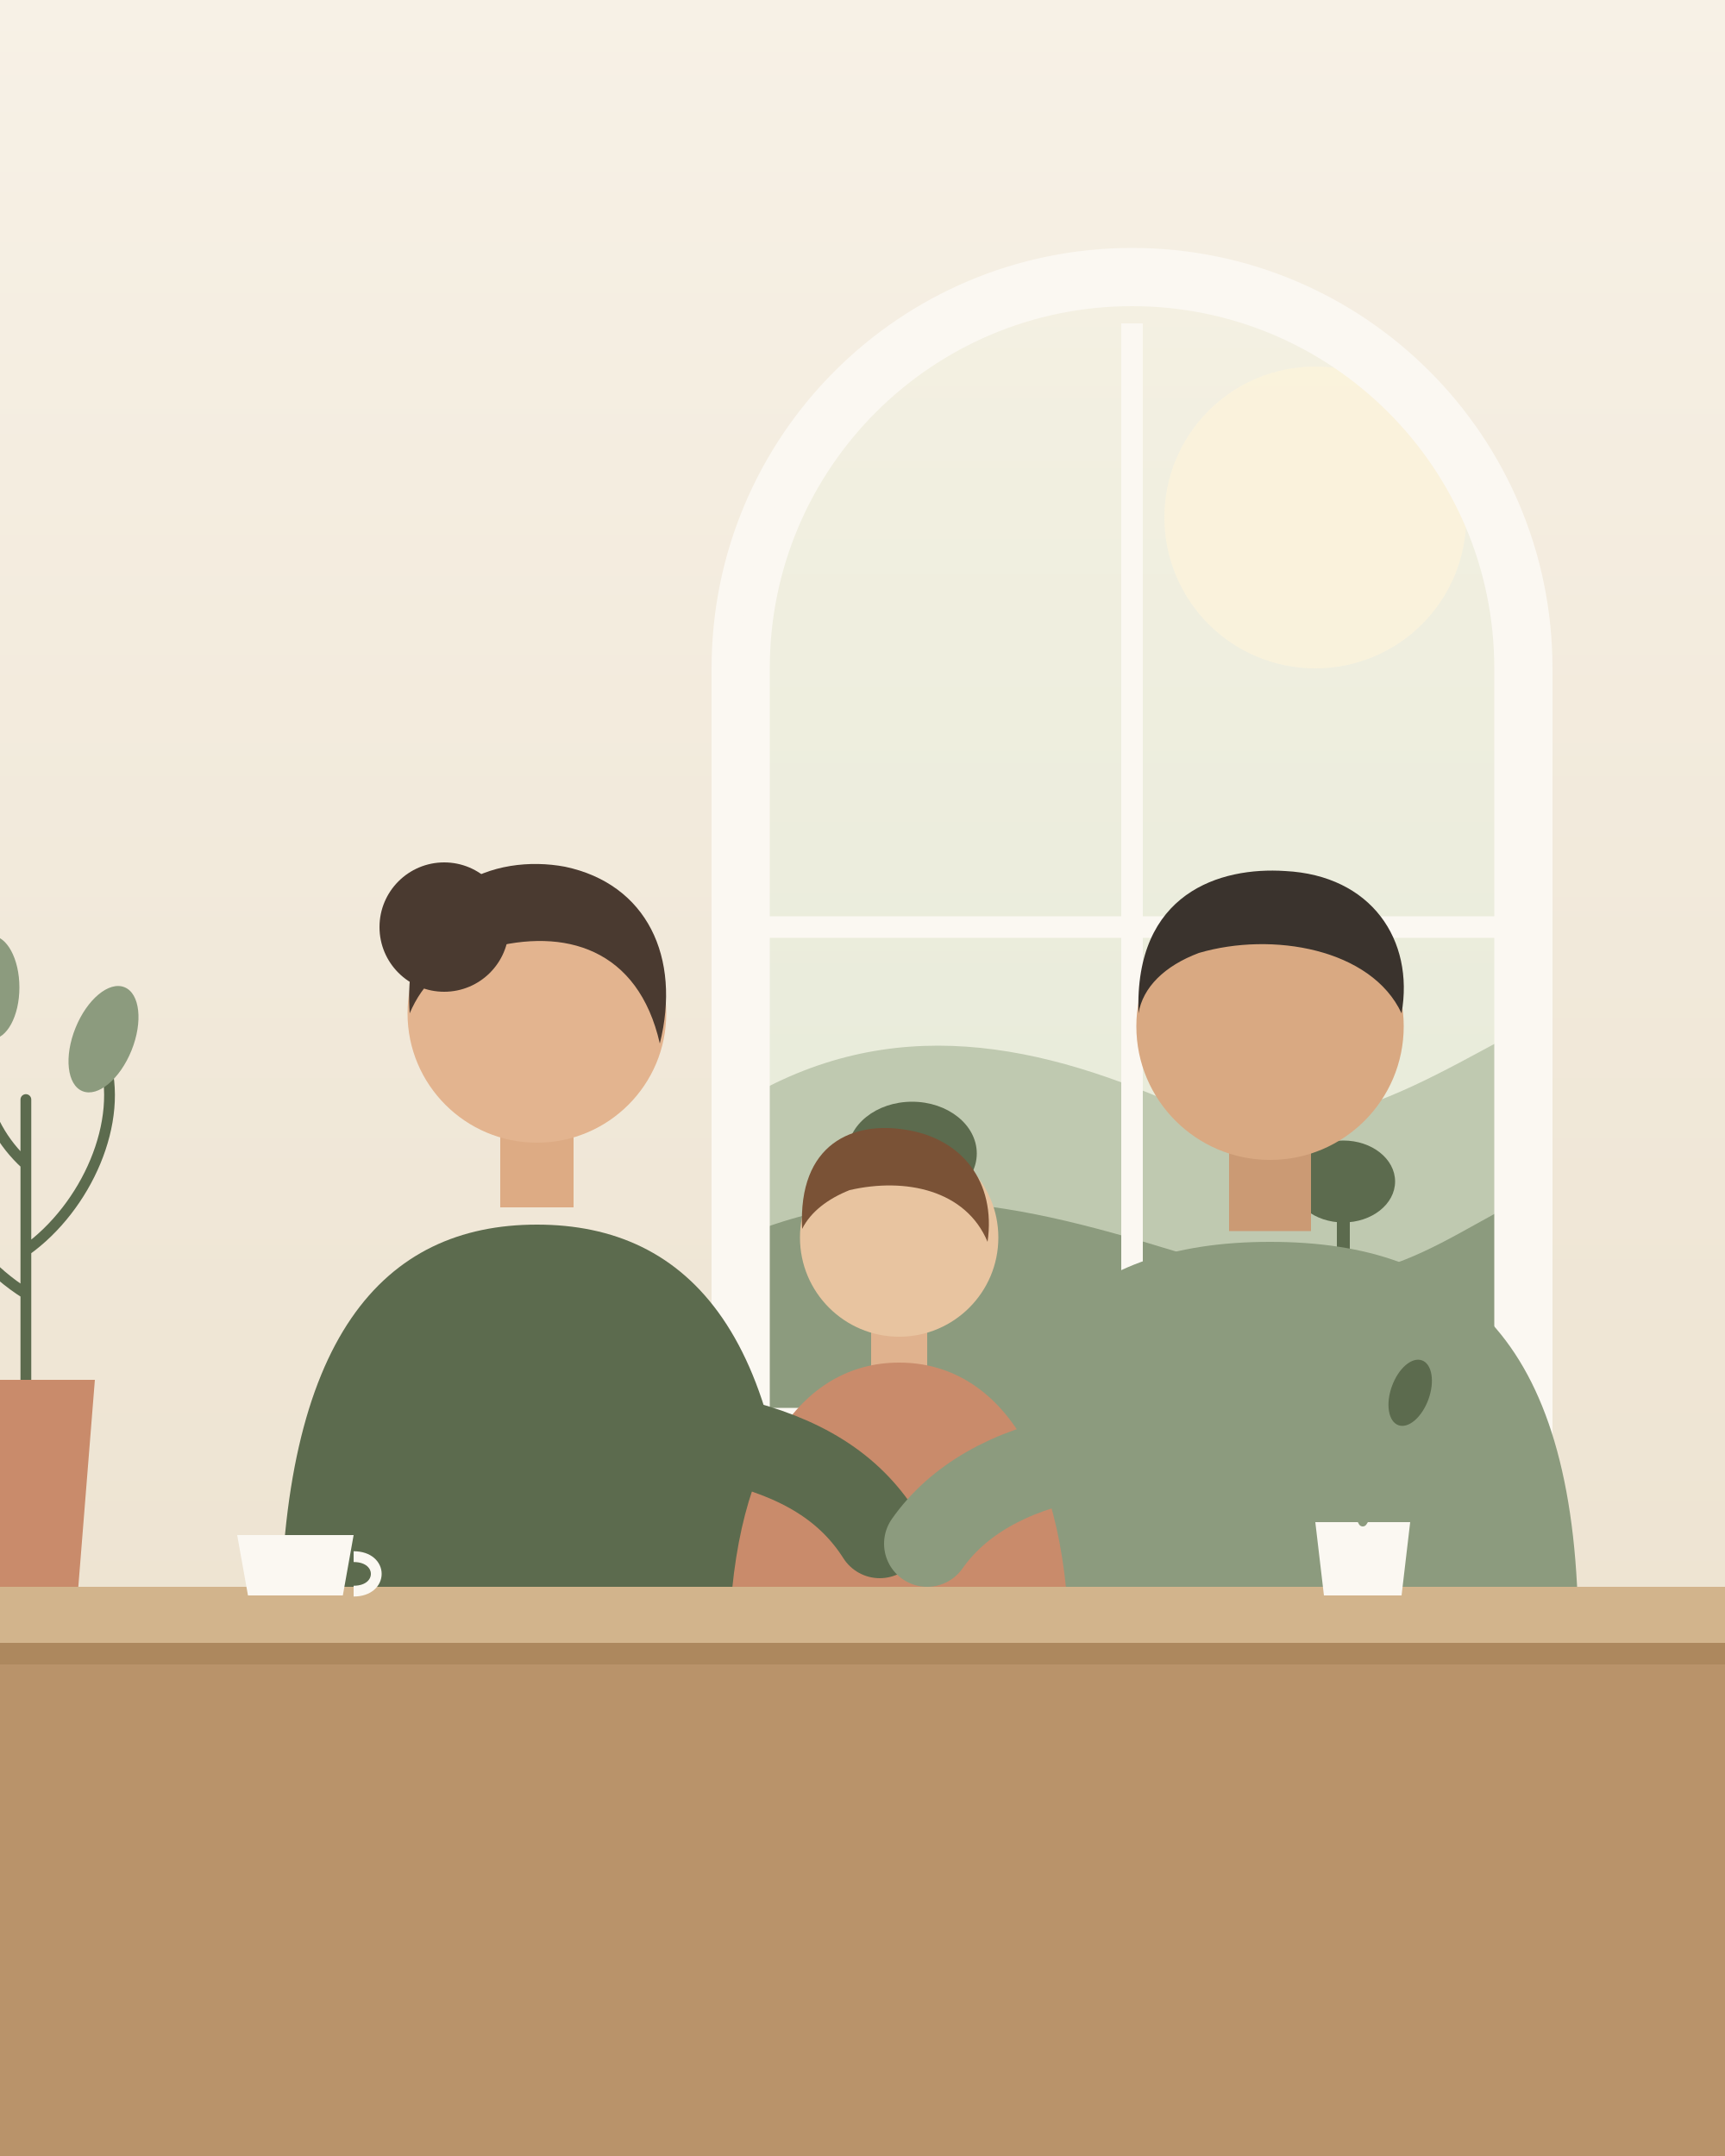
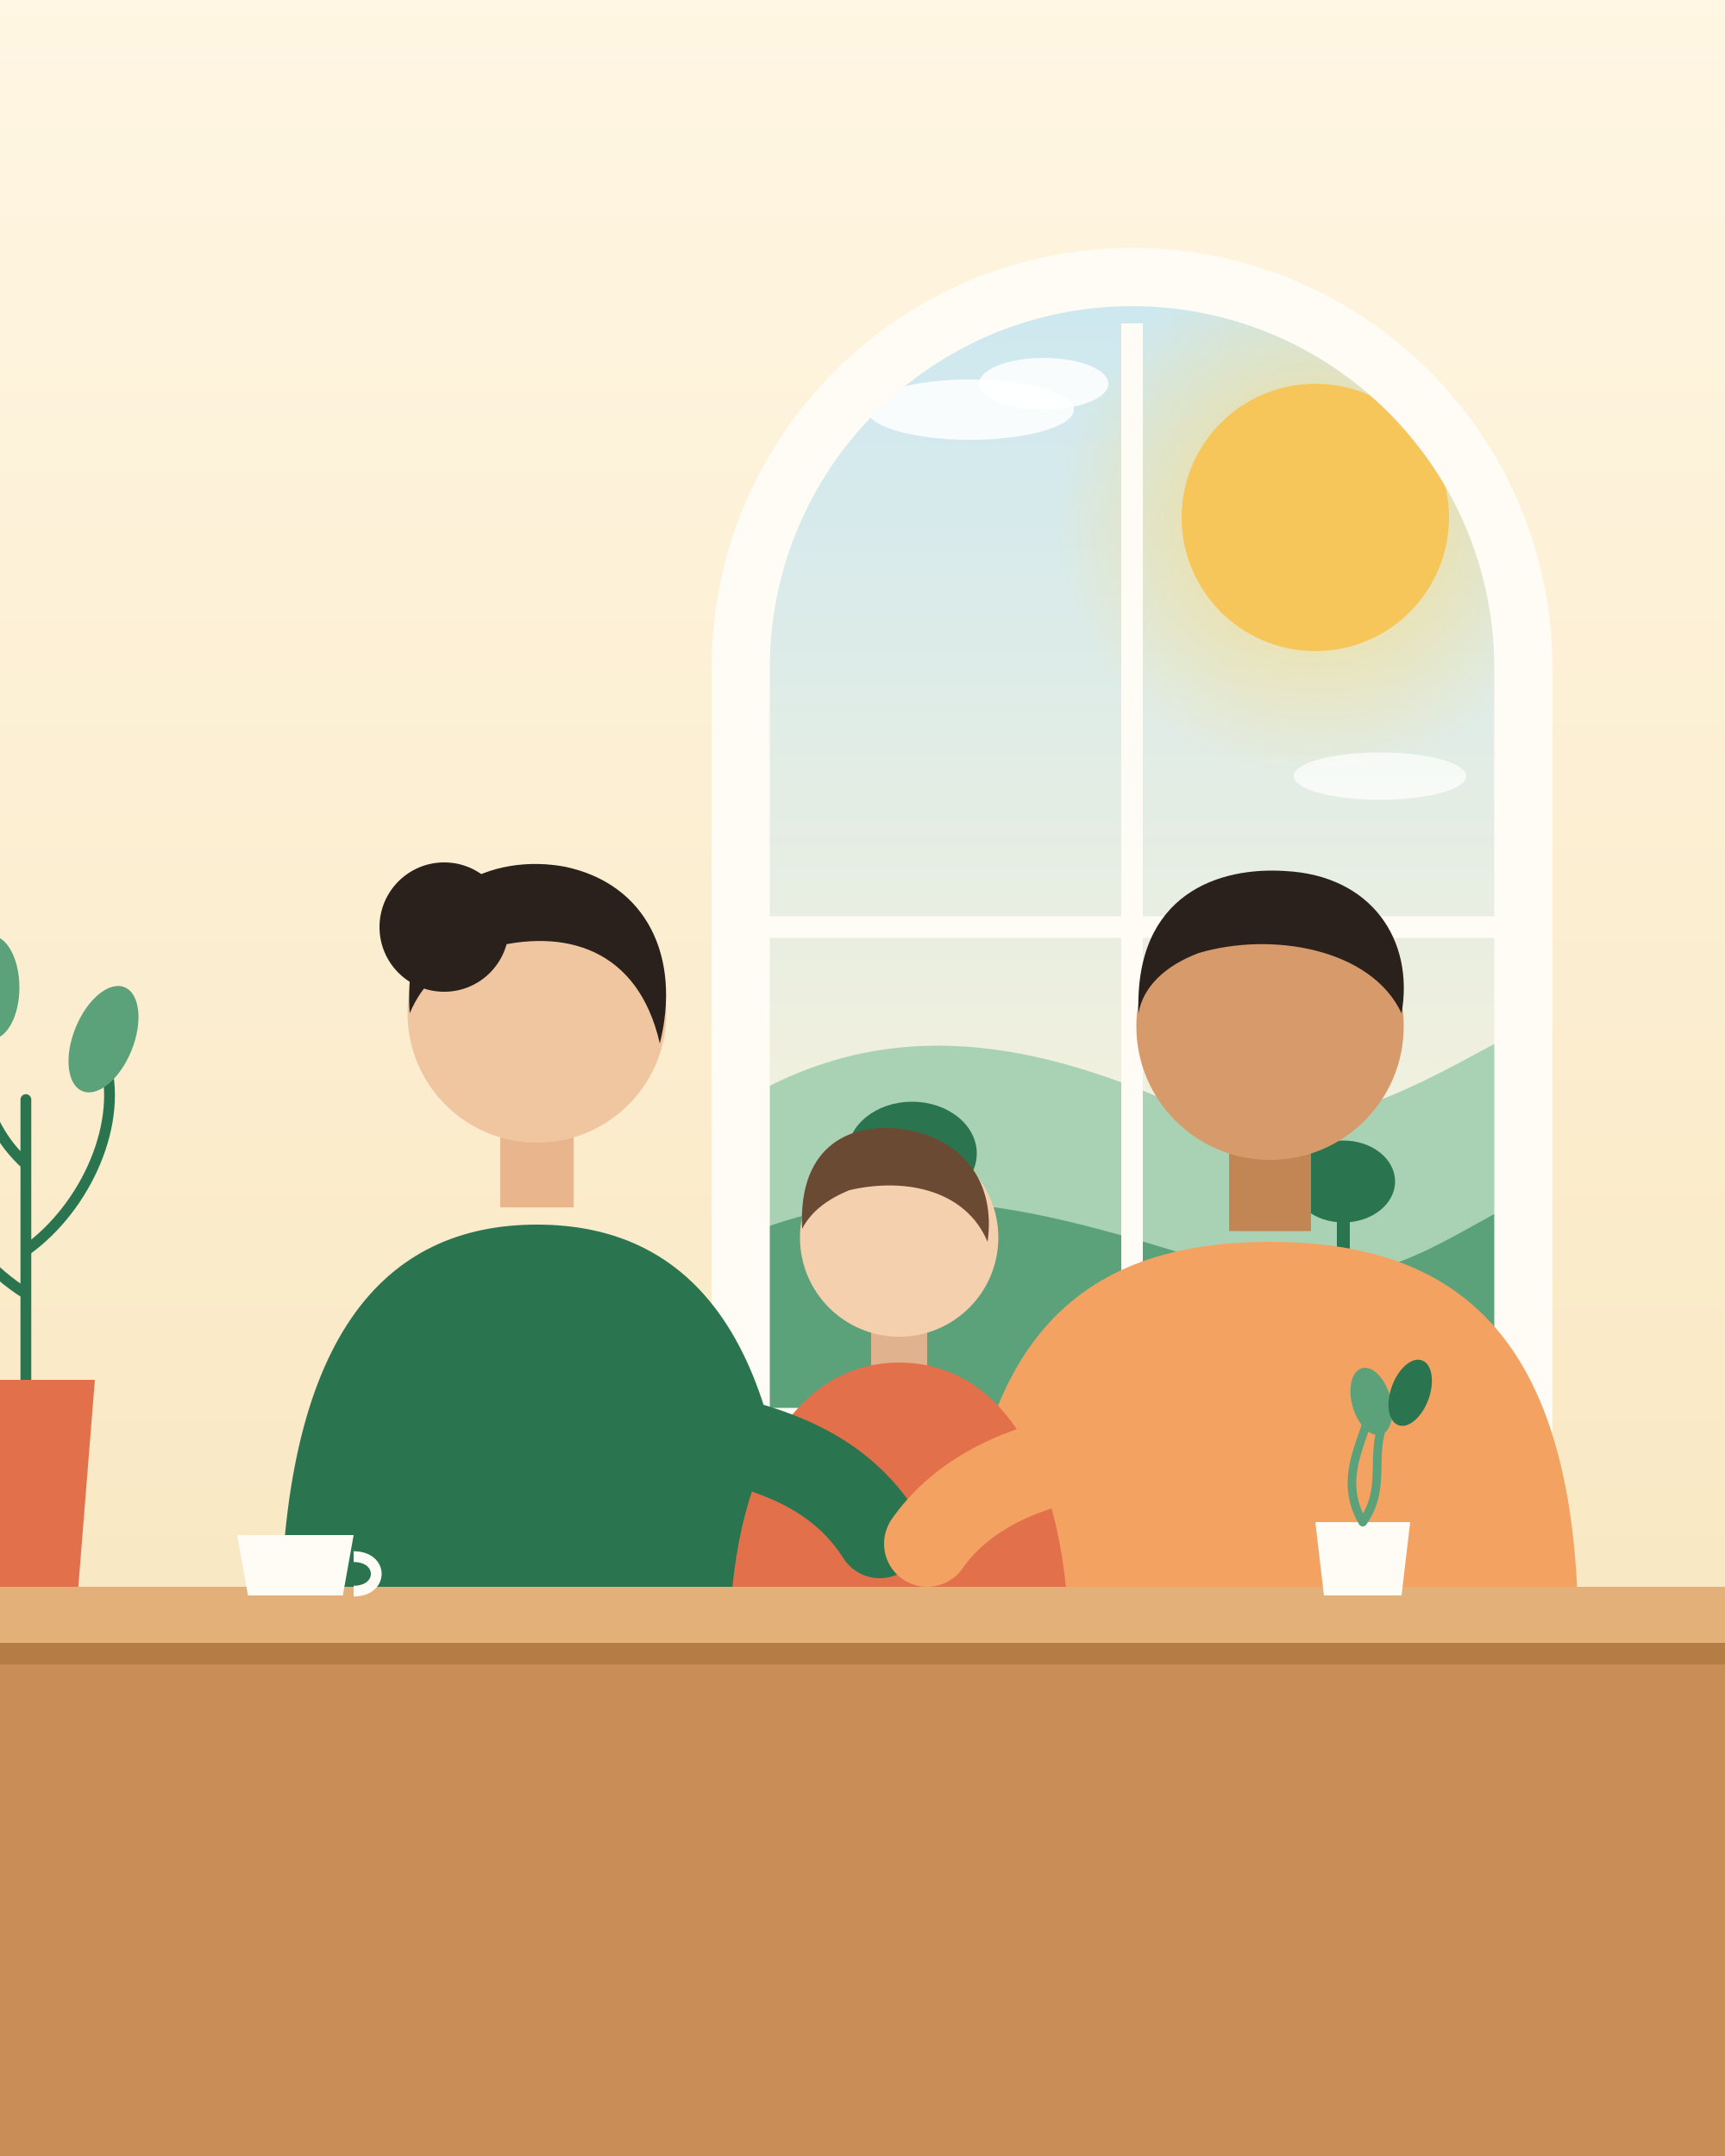
<svg xmlns="http://www.w3.org/2000/svg" viewBox="0 0 800 1000" role="img" aria-labelledby="t d">
+   <style>
+ .sway{transform-box:fill-box;transform-origin:50% 100%;animation:sway 6s ease-in-out infinite alternate}
+ .sway.b{animation-duration:7.5s;animation-delay:-2s}
+ @keyframes sway{from{transform:rotate(-2.6deg)}to{transform:rotate(2.6deg)}}
+ .grove{transform-box:fill-box;transform-origin:50% 100%;animation:grove 9s ease-in-out infinite alternate}
+ @keyframes grove{from{transform:rotate(-.5deg)}to{transform:rotate(.5deg)}}
+ .steam{transform-box:fill-box;animation:steam 3.4s ease-out infinite;opacity:0}
+ .steam.b{animation-delay:-1.7s}
+ @keyframes steam{0%{opacity:0;transform:translateY(8px)}30%{opacity:.85}100%{opacity:0;transform:translateY(-20px)}}
+ .glow{transform-box:fill-box;transform-origin:50% 50%;animation:glow 6s ease-in-out infinite alternate}
+ @keyframes glow{from{transform:scale(1);opacity:.7}to{transform:scale(1.12);opacity:1}}
+ .light{animation:light 8s ease-in-out infinite alternate}
+ @keyframes light{from{opacity:.5}to{opacity:1}}
+ .nod{transform-box:fill-box;transform-origin:50% 100%;animation:nod 5s ease-in-out infinite alternate}
+ .nod.b{animation-duration:6.4s;animation-delay:-2.2s}
+ @keyframes nod{from{transform:rotate(-1.1deg)}to{transform:rotate(1.1deg)}}
+ .drift{animation:drift 26s ease-in-out infinite alternate}
+ .drift.b{animation-duration:34s;animation-delay:-9s}
+ @keyframes drift{from{transform:translateX(-14px)}to{transform:translateX(30px)}}
+ .bob{animation:bob 1.05s ease-in-out infinite alternate}
+ @keyframes bob{from{transform:translateY(0)}to{transform:translateY(-3px)}}
+ .breathe{transform-box:fill-box;transform-origin:50% 0;animation:breathe 7s ease-in-out infinite alternate}
+ @keyframes breathe{from{transform:scaleX(1)}to{transform:scaleX(1.03)}}
+ @media (prefers-reduced-motion:reduce){*{animation:none!important}.steam{opacity:0}}
+ </style>
  <defs>
+     <radialGradient id="sunglow">
+       <stop offset="0" stop-color="#FFE08A" stop-opacity=".95" />
+       <stop offset=".55" stop-color="#FFD66B" stop-opacity=".35" />
+       <stop offset="1" stop-color="#FFD66B" stop-opacity="0" />
+     </radialGradient>
    <linearGradient id="wall" x1="0" y1="0" x2="0" y2="1">
-       <stop offset="0" stop-color="#F7F1E6" />
-       <stop offset="1" stop-color="#EADFCB" />
+       <stop offset="0" stop-color="#fff6e3" />
+       <stop offset="1" stop-color="#f7e3b8" />
    </linearGradient>
    <linearGradient id="sky" x1="0" y1="0" x2="0" y2="1">
-       <stop offset="0" stop-color="#F4F0E2" />
-       <stop offset="1" stop-color="#E4EAD8" />
+       <stop offset="0" stop-color="#cde8f0" />
+       <stop offset="1" stop-color="#fff3d6" />
    </linearGradient>
    <linearGradient id="beam" x1="1" y1="0" x2="0" y2="1">
      <stop offset="0" stop-color="#FFFBF0" stop-opacity=".75" />
      <stop offset="1" stop-color="#FFFBF0" stop-opacity="0" />
    </linearGradient>
    <clipPath id="glass">
      <path d="M350 660V310a175 175 0 0 1 350 0v350z" />
    </clipPath>
  </defs>
  <rect width="800" height="1000" fill="url(#wall)" />
-   <path d="M330 680V310a195 195 0 0 1 390 0v370z" fill="#FBF8F2" />
+   <path d="M330 680V310a195 195 0 0 1 390 0v370z" fill="#fffcf5" />
  <path d="M350 660V310a175 175 0 0 1 350 0v350z" fill="url(#sky)" />
  <g clip-path="url(#glass)">
-     <circle cx="610" cy="240" r="70" fill="#FBF3DC" opacity=".9" />
-     <path d="M330 520C400 470 470 480 540 510S660 500 720 470V680H330z" fill="#BFC9B0" />
-     <path d="M330 580C410 540 480 560 560 585S670 570 720 550V680H330z" fill="#8C9B7E" />
-     <g fill="#5C6B4E">
+     <circle class="glow" cx="610" cy="240" r="120" fill="url(#sunglow)" opacity="1" />
+     <circle cx="610" cy="240" r="62" fill="#F7C65B" />
+     <g class="drift">
+       <ellipse cx="450" cy="190" rx="48" ry="14" fill="#fff" opacity=".85" />
+       <ellipse cx="484" cy="178" rx="30" ry="12" fill="#fff" opacity=".85" />
+     </g>
+     <g class="drift b">
+       <ellipse cx="640" cy="360" rx="40" ry="11" fill="#fff" opacity=".7" />
+     </g>
+     <path d="M330 520C400 470 470 480 540 510S660 500 720 470V680H330z" fill="#a9d2b4" />
+     <path d="M330 580C410 540 480 560 560 585S670 570 720 550V680H330z" fill="#5ba17a" />
+     <g fill="#2a7550">
      <rect x="420" y="540" width="7" height="50" />
      <ellipse cx="423" cy="535" rx="30" ry="24" />
      <rect x="620" y="552" width="6" height="42" />
      <ellipse cx="623" cy="548" rx="24" ry="19" />
    </g>
  </g>
-   <path d="M525 150V660M350 430H700" stroke="#FBF8F2" stroke-width="10" fill="none" />
-   <path d="M350 660V310a175 175 0 0 1 350 0v350z" fill="none" stroke="#FBF8F2" stroke-width="14" />
-   <path d="M350 680L40 1000H520L720 680z" fill="url(#beam)" />
+   <path d="M525 150V660M350 430H700" stroke="#fffcf5" stroke-width="10" fill="none" />
+   <path d="M350 660V310a175 175 0 0 1 350 0v350z" fill="none" stroke="#fffcf5" stroke-width="14" />
+   <path class="light" d="M350 680L40 1000H520L720 680z" fill="url(#beam)" />
  <g transform="translate(-60 40)">
-     <path d="M72 600V470M72 560C40 540 20 500 30 470M72 540C100 520 118 480 108 450M72 500C50 480 46 450 56 428" stroke="#5C6B4E" stroke-width="5" fill="none" stroke-linecap="round" />
-     <g fill="#8C9B7E">
+     <path d="M72 600V470M72 560C40 540 20 500 30 470M72 540C100 520 118 480 108 450M72 500C50 480 46 450 56 428" stroke="#2a7550" stroke-width="5" fill="none" stroke-linecap="round" />
+     <g class="sway" fill="#5ba17a">
      <ellipse cx="30" cy="462" rx="14" ry="26" transform="rotate(-20 30 462)" />
      <ellipse cx="108" cy="442" rx="14" ry="26" transform="rotate(22 108 442)" />
      <ellipse cx="56" cy="418" rx="13" ry="24" />
    </g>
-     <path d="M40 600H104L96 700H48z" fill="#C98B6B" />
+     <path d="M40 600H104L96 700H48z" fill="#e2704a" />
  </g>
+   <g class="nod">
+     <rect x="232" y="500" width="34" height="60" fill="#e8b58c" />
+     <path d="M130 760C130 620 178 568 249 568S368 620 368 760z" fill="#2a7550" />
+     <circle cx="249" cy="470" r="60" fill="#f0c6a0" />
+     <path d="M190 470C186 410 230 396 262 402C300 410 316 444 306 484C296 440 262 430 226 440C206 446 196 456 190 470z" fill="#2a211c" />
+     <circle cx="206" cy="430" r="30" fill="#2a211c" />
+   </g>
+   <g class="nod b">
+     <rect x="570" y="505" width="38" height="66" fill="#C18654" />
+     <path d="M446 760C446 622 500 576 589 576S732 622 732 760z" fill="#F4A261" />
+     <circle cx="589" cy="476" r="62" fill="#d69a6b" />
+     <path d="M528 470C526 414 566 402 596 404C636 406 656 436 650 470C636 440 590 432 556 442C540 448 530 458 528 470z" fill="#2a211c" />
+   </g>
+   <g class="nod b" style="animation-duration:4.2s">
+     <rect x="404" y="600" width="26" height="40" fill="#E0B28E" />
+     <path d="M338 770C338 676 372 632 417 632S496 676 496 770z" fill="#e2704a" />
+     <circle cx="417" cy="574" r="46" fill="#f5d0ae" />
+     <path d="M372 570C370 530 396 520 420 524C446 528 462 548 458 576C448 552 420 546 394 552C384 556 376 562 372 570z" fill="#6b4a33" />
+   </g>
+   <path d="M338 668C372 676 394 690 408 712" stroke="#2a7550" stroke-width="40" stroke-linecap="round" fill="none" />
+   <path d="M500 676C468 682 444 696 430 716" stroke="#F4A261" stroke-width="40" stroke-linecap="round" fill="none" />
+   <rect x="0" y="736" width="800" height="264" fill="#c98e57" />
+   <rect x="0" y="736" width="800" height="26" fill="#e3b07a" />
+   <rect x="0" y="762" width="800" height="10" fill="#a86f3a" opacity=".6" />
  <g>
-     <rect x="232" y="500" width="34" height="60" fill="#DDAB84" />
-     <path d="M130 760C130 620 178 568 249 568S368 620 368 760z" fill="#5C6B4E" />
-     <circle cx="249" cy="470" r="60" fill="#E3B48F" />
-     <path d="M190 470C186 410 230 396 262 402C300 410 316 444 306 484C296 440 262 430 226 440C206 446 196 456 190 470z" fill="#4A3A30" />
-     <circle cx="206" cy="430" r="30" fill="#4A3A30" />
-   </g>
-   <g>
-     <rect x="570" y="505" width="38" height="66" fill="#CB9A74" />
-     <path d="M446 760C446 622 500 576 589 576S732 622 732 760z" fill="#8C9B7E" />
-     <circle cx="589" cy="476" r="62" fill="#D9A982" />
-     <path d="M528 470C526 414 566 402 596 404C636 406 656 436 650 470C636 440 590 432 556 442C540 448 530 458 528 470z" fill="#3A332D" />
-   </g>
-   <g>
-     <rect x="404" y="600" width="26" height="40" fill="#E0B28E" />
-     <path d="M338 770C338 676 372 632 417 632S496 676 496 770z" fill="#C98B6B" />
-     <circle cx="417" cy="574" r="46" fill="#E8C4A0" />
-     <path d="M372 570C370 530 396 520 420 524C446 528 462 548 458 576C448 552 420 546 394 552C384 556 376 562 372 570z" fill="#7A5236" />
-   </g>
-   <path d="M338 668C372 676 394 690 408 712" stroke="#5C6B4E" stroke-width="40" stroke-linecap="round" fill="none" />
-   <path d="M500 676C468 682 444 696 430 716" stroke="#8C9B7E" stroke-width="40" stroke-linecap="round" fill="none" />
-   <rect x="0" y="736" width="800" height="264" fill="#B9936A" />
-   <rect x="0" y="736" width="800" height="26" fill="#D2B48C" />
-   <rect x="0" y="762" width="800" height="10" fill="#A58157" opacity=".6" />
-   <g>
-     <path d="M110 712h54l-5 28h-44z" fill="#FBF8F2" />
-     <path d="M164 722c14 0 14 16 0 16" stroke="#FBF8F2" stroke-width="5" fill="none" />
-     <path d="M610 706h44l-4 34h-36z" fill="#FBF8F2" />
-     <path d="M632 706c-14-24 6-44 4-60M632 706c14-20-2-38 18-58" stroke="#8C9B7E" stroke-width="4" fill="none" stroke-linecap="round" />
-     <ellipse cx="636" cy="650" rx="9" ry="16" fill="#8C9B7E" transform="rotate(-16 636 650)" />
-     <ellipse cx="654" cy="646" rx="9" ry="16" fill="#5C6B4E" transform="rotate(20 654 646)" />
+     <g class="steam">
+       <path d="M128 700c-8-9 8-14 0-27" stroke="#fff" stroke-width="4" fill="none" stroke-linecap="round" />
+     </g>
+     <g class="steam b">
+       <path d="M144 700c-8-9 8-14 0-27" stroke="#fff" stroke-width="4" fill="none" stroke-linecap="round" />
+     </g>
+     <path d="M110 712h54l-5 28h-44z" fill="#fffcf5" />
+     <path d="M164 722c14 0 14 16 0 16" stroke="#fffcf5" stroke-width="5" fill="none" />
+     <path d="M610 706h44l-4 34h-36z" fill="#fffcf5" />
+     <path d="M632 706c-14-24 6-44 4-60M632 706c14-20-2-38 18-58" stroke="#5ba17a" stroke-width="4" fill="none" stroke-linecap="round" />
+     <g class="sway b">
+       <ellipse cx="636" cy="650" rx="9" ry="16" fill="#5ba17a" transform="rotate(-16 636 650)" />
+       <ellipse cx="654" cy="646" rx="9" ry="16" fill="#2a7550" transform="rotate(20 654 646)" />
+     </g>
  </g>
</svg>
